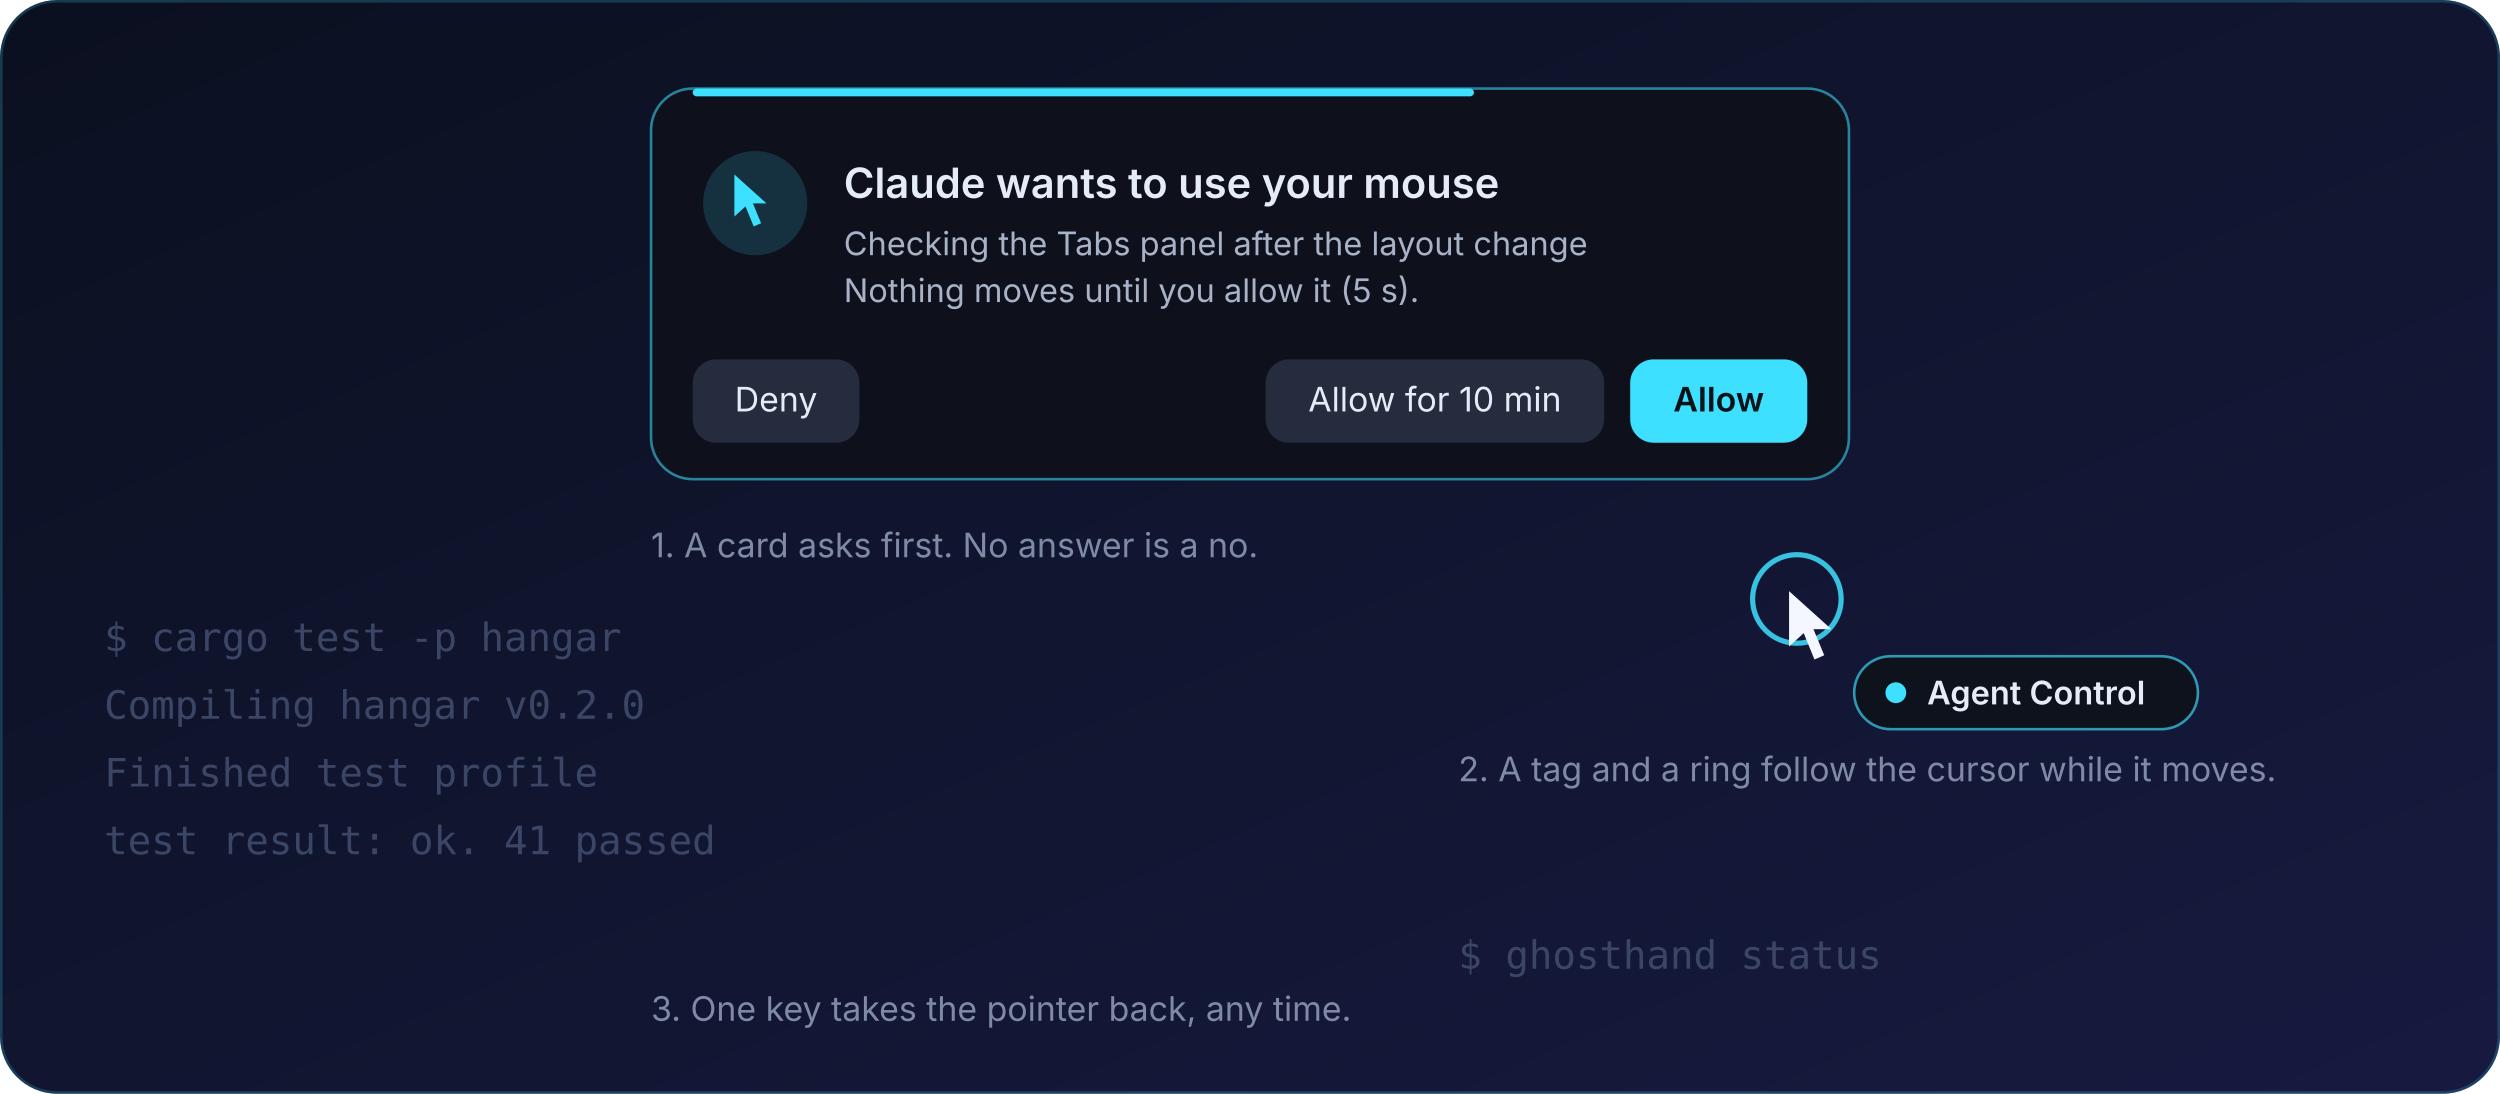
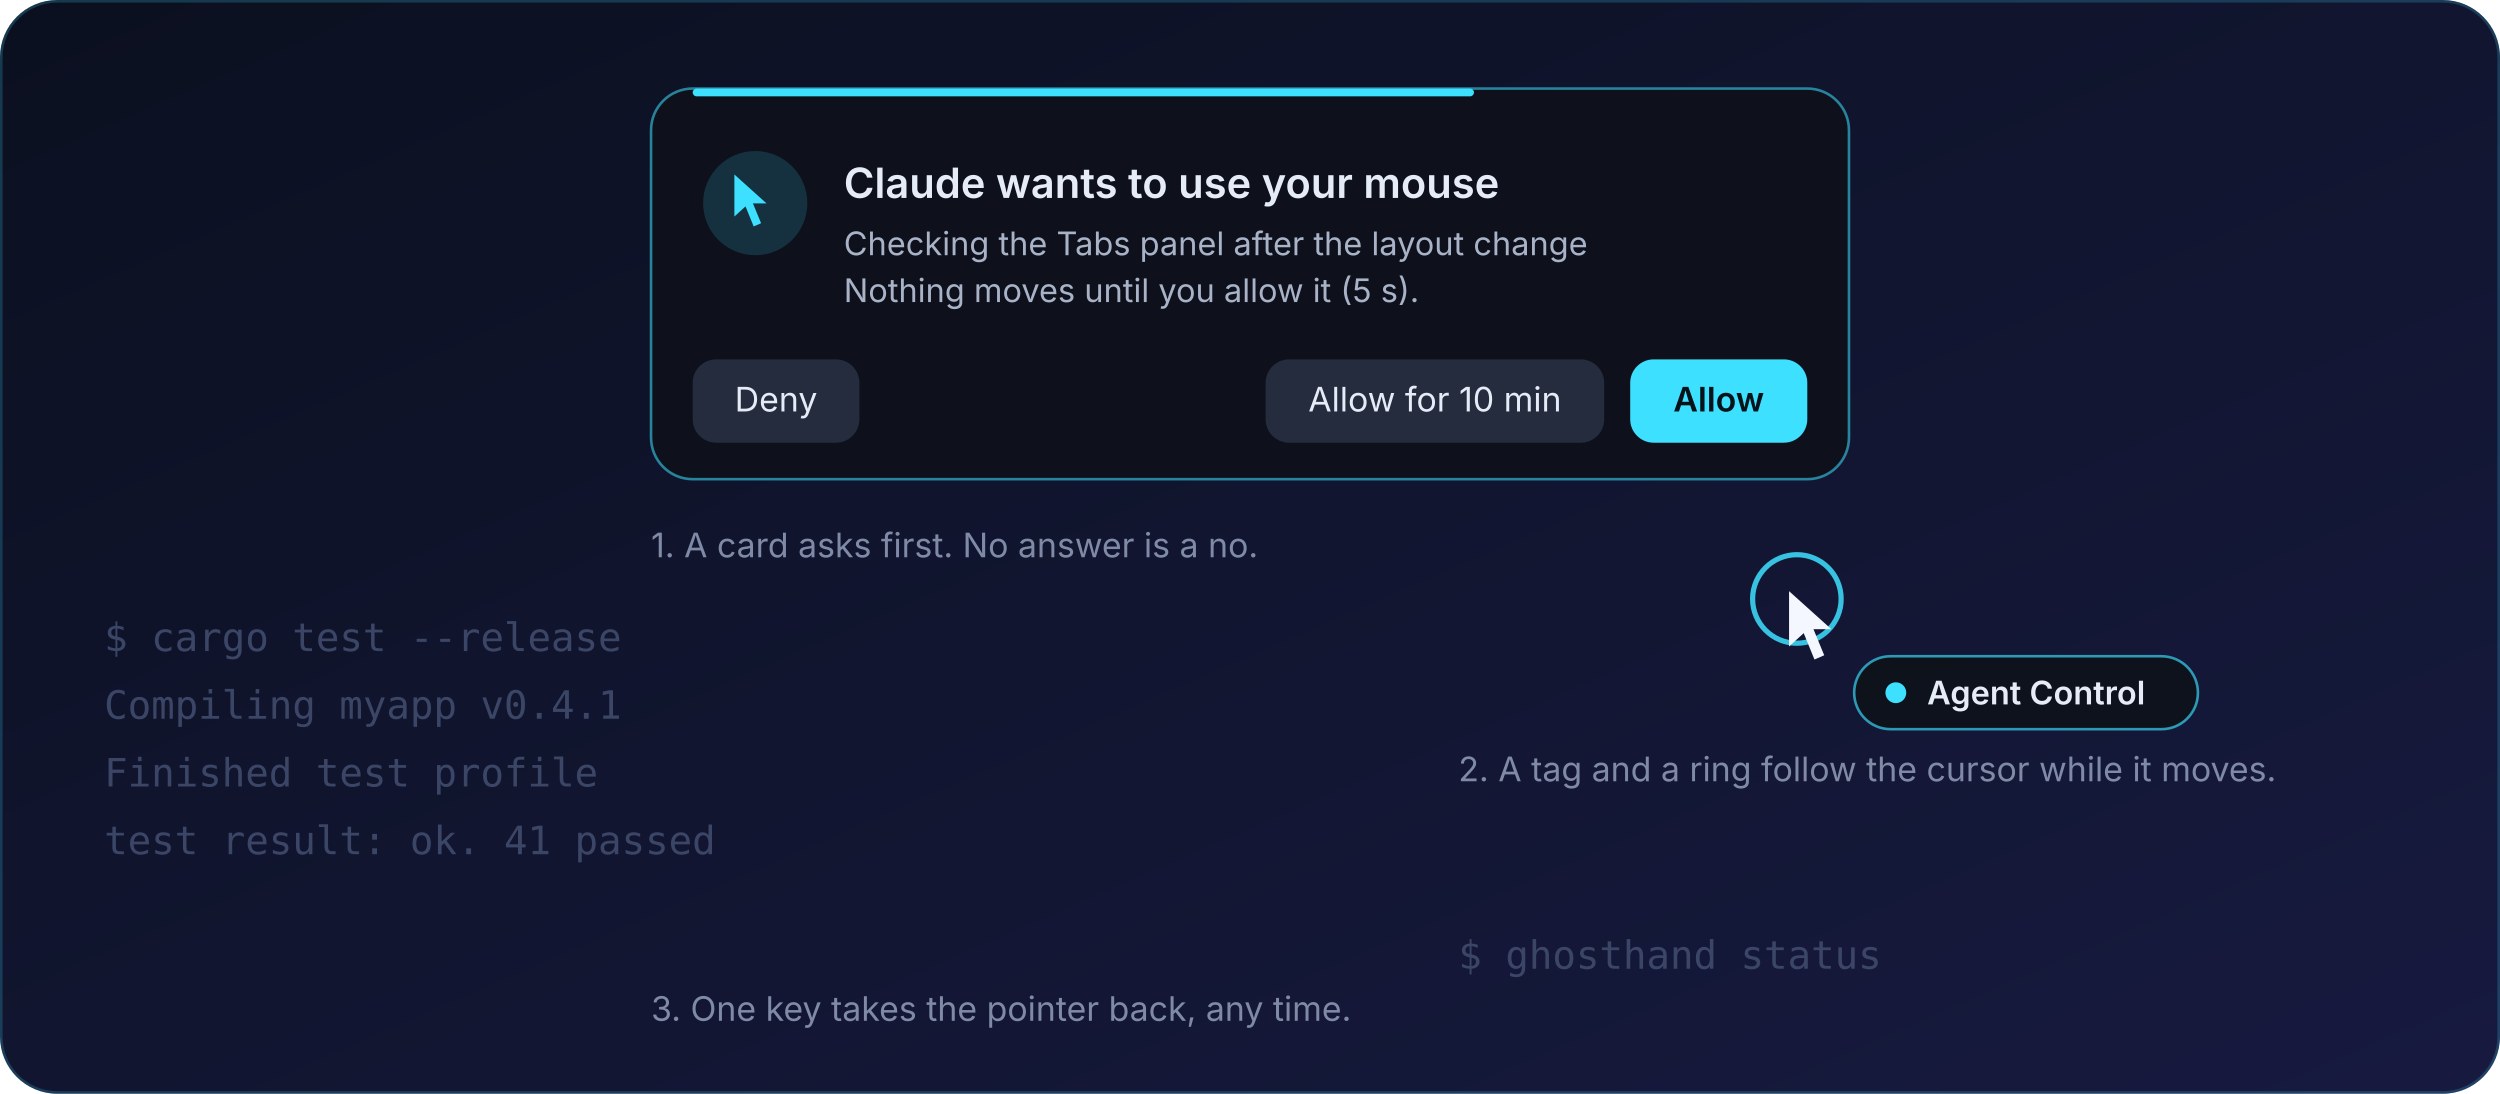
<svg xmlns="http://www.w3.org/2000/svg" viewBox="0 0 960 420" width="960" height="420">
  <defs>
    <linearGradient id="bg" x1="0" y1="0" x2="1" y2="1">
      <stop offset="0" stop-color="#0b1020" />
      <stop offset="1" stop-color="#171a3f" />
    </linearGradient>
    <path id="cursor" d="M0 0 L0 17 L4.5 12.9 L7.8 21 L10.8 19.7 L7.5 11.7 L13 11.7 Z" />
  </defs>
  <style>
    text { font-family: Inter, 'Inter Variable', 'Segoe UI', Helvetica, Arial, sans-serif; }
    .code { font-family: 'JetBrains Mono', 'JetBrainsMono Nerd Font Mono', Consolas, monospace; font-size: 15px; fill: #3b4666; }
  </style>
  <rect width="960" height="420" rx="22" fill="url(#bg)" />
  <rect x="0.5" y="0.5" width="959" height="419" rx="21.5" fill="none" stroke="#3de0ff" stroke-opacity="0.2" />
-   <text class="code" x="40" y="250">$ cargo test -p hangar</text>
-   <text class="code" x="40" y="276">   Compiling hangar v0.2.0</text>
+   <text class="code" x="40" y="250">$ cargo test --release</text>
+   <text class="code" x="40" y="276">   Compiling myapp v0.4.1</text>
  <text class="code" x="40" y="302">    Finished test profile</text>
  <text class="code" x="40" y="328">test result: ok. 41 passed</text>
  <text class="code" x="560" y="372">$ ghosthand status</text>
  <g transform="translate(250 34)">
    <rect width="460" height="150" rx="16" fill="#0e121b" fill-opacity="0.94" stroke="#3de0ff" stroke-opacity="0.55" />
    <rect x="16" y="0" width="300" height="3" rx="1.5" fill="#3de0ff" />
    <circle cx="40" cy="44" r="20" fill="#3de0ff" fill-opacity="0.16" />
    <use href="#cursor" fill="#3de0ff" transform="translate(32 33) scale(0.95)" />
    <text x="74" y="42" font-size="16" font-weight="600" fill="#e6ecf7">Claude wants to use your mouse</text>
    <text x="74" y="64" font-size="12.5" fill="#a9b3c8">Checking the Tabs panel after the layout change</text>
    <text x="74" y="82" font-size="12.5" fill="#a9b3c8">Nothing moves until you allow it (5 s).</text>
    <rect x="16" y="104" width="64" height="32" rx="9" fill="#252c3d" />
    <text x="48" y="124" font-size="13" fill="#e6ecf7" text-anchor="middle">Deny</text>
    <rect x="236" y="104" width="130" height="32" rx="9" fill="#252c3d" />
    <text x="301" y="124" font-size="13" fill="#e6ecf7" text-anchor="middle">Allow for 10 min</text>
    <rect x="376" y="104" width="68" height="32" rx="9" fill="#3de0ff" />
    <text x="410" y="124" font-size="13" font-weight="600" fill="#04121a" text-anchor="middle">Allow</text>
  </g>
  <g transform="translate(690 230)">
    <circle cx="0" cy="0" r="17" fill="none" stroke="#3de0ff" stroke-width="2" stroke-opacity="0.85" />
    <use href="#cursor" fill="#f4f7ff" transform="translate(-3 -3) scale(1.25)" />
    <rect x="22" y="22" width="132" height="28" rx="14" fill="#0e121b" fill-opacity="0.95" stroke="#3de0ff" stroke-opacity="0.65" />
    <circle cx="38" cy="36" r="4" fill="#3de0ff" />
    <text x="50" y="40.5" font-size="12.5" font-weight="600" fill="#e6ecf7">Agent Control</text>
  </g>
  <text x="250" y="214" font-size="13" fill="#7f8aa6">1. A card asks first. No answer is a no.</text>
  <text x="560" y="300" font-size="13" fill="#7f8aa6">2. A tag and a ring follow the cursor while it moves.</text>
  <text x="250" y="392" font-size="13" fill="#7f8aa6">3. One key takes the pointer back, any time.</text>
</svg>
